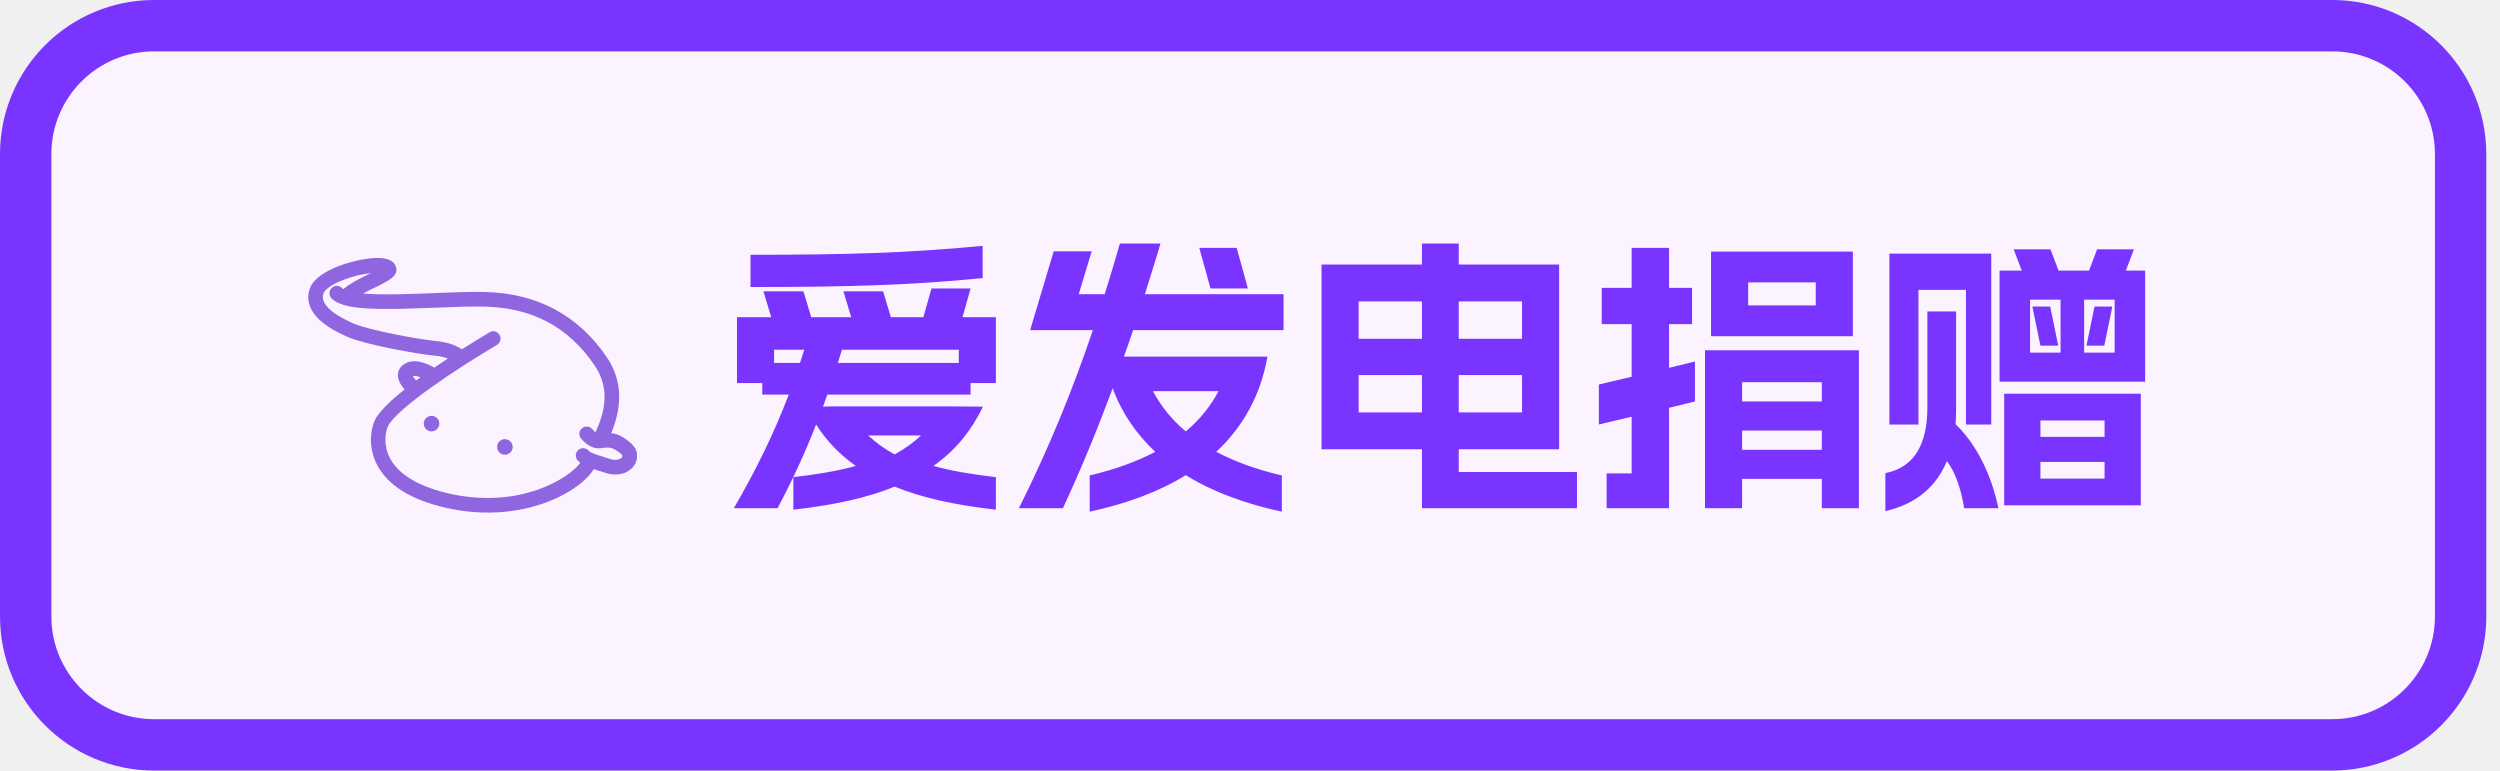
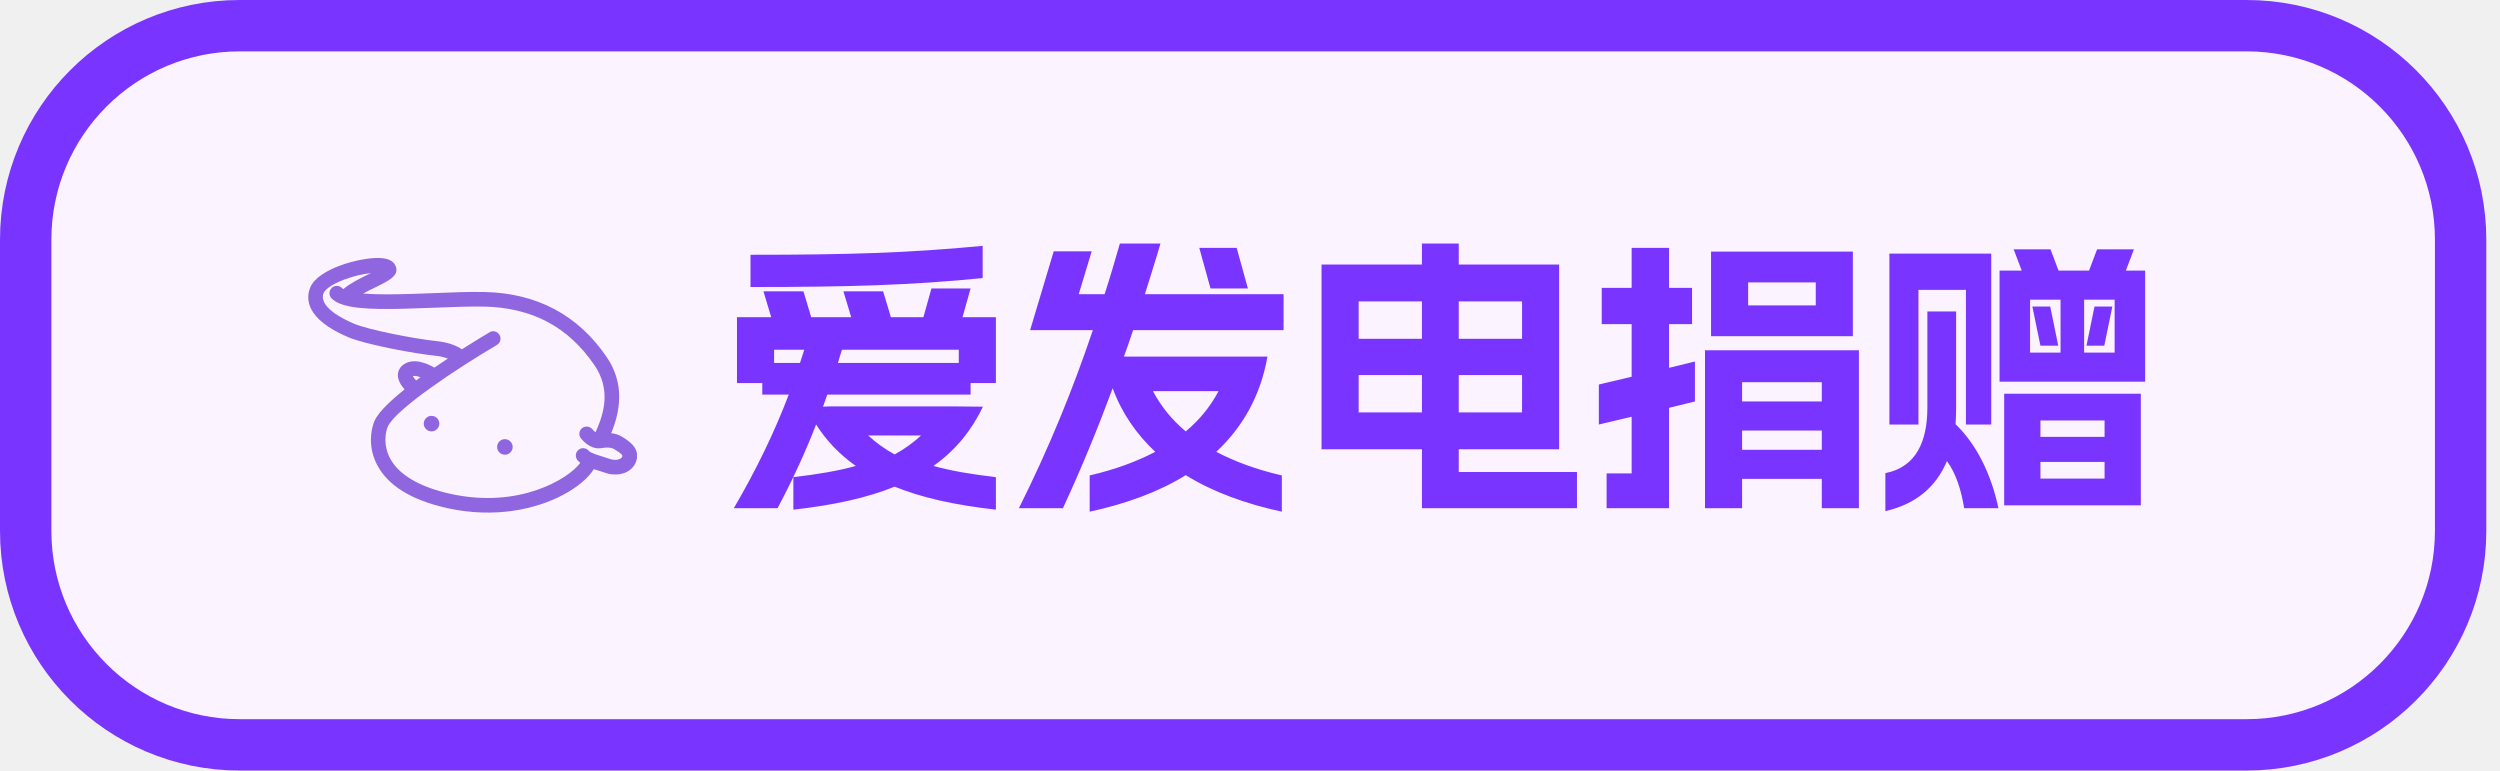
<svg xmlns="http://www.w3.org/2000/svg" width="146" height="45" viewBox="0 0 146 45" fill="none">
-   <rect x="1.5" y="1.5" width="142.2" height="42" rx="7.5" fill="#FBF3FF" />
-   <rect x="1.5" y="1.5" width="142.2" height="42" rx="7.5" stroke="#7935FF" stroke-width="3" />
+   <rect x="1.5" y="1.5" width="142.2" height="42" rx="12.5" fill="#FBF3FF" />
+   <rect x="1.5" y="1.5" width="142.2" height="42" rx="12.5" stroke="#7935FF" stroke-width="3" />
  <g clip-path="url(#clip0_44_43)">
    <path d="M25.202 24.285C24.951 24.285 24.748 24.488 24.748 24.739C24.748 24.99 24.951 25.193 25.202 25.193C25.453 25.193 25.656 24.99 25.656 24.739C25.656 24.488 25.453 24.285 25.202 24.285ZM29.486 25.647C29.235 25.647 29.032 25.849 29.032 26.101C29.032 26.352 29.235 26.555 29.486 26.555C29.737 26.555 29.94 26.352 29.94 26.101C29.94 25.853 29.737 25.65 29.486 25.647Z" fill="#8F66DF" />
    <path d="M36.343 25.515C36.148 25.395 35.923 25.32 35.694 25.298C36.2 24.064 36.523 22.447 35.424 20.841C33.751 18.392 31.346 17.113 28.282 17.053C27.408 17.034 26.38 17.075 25.292 17.12C24.028 17.169 22.344 17.237 21.203 17.143C21.432 17.019 21.676 16.899 21.886 16.798C22.693 16.404 23.323 16.1 23.113 15.56C23 15.245 22.674 15.08 22.134 15.065C21.001 15.039 18.551 15.695 18.113 16.802C17.865 17.424 17.824 18.625 20.333 19.69C21.365 20.129 24.283 20.661 25.408 20.774C25.663 20.797 25.915 20.849 26.155 20.939C25.896 21.108 25.634 21.288 25.367 21.468C24.906 21.205 24.148 20.894 23.585 21.277C23.375 21.412 23.244 21.64 23.236 21.892C23.229 22.199 23.417 22.503 23.627 22.743C22.798 23.407 22.126 24.049 21.886 24.544C21.62 25.151 21.511 26.149 22.01 27.121C22.64 28.355 24.028 29.214 26.144 29.679C28.908 30.283 31.294 29.739 32.873 28.906C33.751 28.441 34.377 27.89 34.678 27.398C34.771 27.428 34.865 27.459 34.963 27.488C35.098 27.53 35.233 27.571 35.36 27.616C35.777 27.762 36.242 27.74 36.598 27.564L36.617 27.552C36.876 27.421 37.075 27.188 37.164 26.911C37.386 26.168 36.737 25.763 36.343 25.515ZM24.553 22.034L24.302 22.218C24.227 22.143 24.159 22.057 24.107 21.963C24.204 21.933 24.373 21.967 24.553 22.034ZM36.343 26.656C36.324 26.712 36.283 26.757 36.208 26.798C36.058 26.873 35.837 26.877 35.638 26.809C35.503 26.761 35.356 26.716 35.21 26.671C34.94 26.588 34.486 26.449 34.4 26.344C34.257 26.157 33.991 26.116 33.8 26.258C33.608 26.401 33.571 26.667 33.713 26.858C33.766 26.922 33.822 26.978 33.89 27.027C33.237 27.931 30.371 29.732 26.316 28.843C24.489 28.441 23.259 27.714 22.76 26.731C22.4 26.022 22.483 25.294 22.655 24.896C23.15 23.865 26.733 21.49 29.021 20.144C29.223 20.024 29.291 19.761 29.171 19.559C29.051 19.356 28.777 19.273 28.586 19.409C28.402 19.517 27.775 19.889 26.973 20.399C26.703 20.215 26.234 19.994 25.483 19.919C24.294 19.799 21.549 19.273 20.66 18.898C20.026 18.628 18.581 17.916 18.9 17.113C18.975 16.925 19.324 16.625 20.078 16.336C20.592 16.141 21.128 16.01 21.672 15.943L21.503 16.025C20.99 16.276 20.431 16.554 20.052 16.884C20.026 16.869 19.999 16.85 19.977 16.828C19.819 16.659 19.553 16.648 19.38 16.809L19.373 16.817C19.2 16.978 19.197 17.248 19.358 17.421C19.512 17.582 19.737 17.702 20.022 17.792C20.033 17.796 20.041 17.799 20.052 17.803C21.05 18.111 22.82 18.073 25.315 17.972C26.391 17.931 27.408 17.889 28.256 17.904C31.069 17.961 33.181 19.078 34.715 21.325C35.657 22.706 35.319 24.064 34.779 25.245C34.711 25.193 34.648 25.133 34.595 25.069C34.445 24.889 34.179 24.859 33.995 25.002C33.811 25.148 33.781 25.418 33.927 25.602C34.014 25.71 34.46 26.224 35.011 26.179H35.041C35.06 26.176 35.075 26.179 35.094 26.176C35.469 26.108 35.709 26.123 35.93 26.266C36.227 26.453 36.369 26.562 36.343 26.656Z" fill="#8F66DF" />
  </g>
  <path d="M58.16 29.764C55.741 29.495 53.809 29.058 52.246 28.42C50.684 29.058 48.752 29.495 46.333 29.764V27.866C47.761 27.698 48.97 27.496 49.978 27.21C49.004 26.522 48.248 25.715 47.66 24.791C47.022 26.438 46.266 28.067 45.409 29.68H42.855C44.149 27.462 45.207 25.295 46.064 23.044H44.518V22.372H43.04V18.525H45.039L44.586 17.013H46.921L47.374 18.525H49.71L49.256 17.013H51.574L52.028 18.525H53.926L54.397 16.845H56.682L56.211 18.525H58.16V22.372H56.682V23.044H48.315L48.063 23.75L48.433 23.733H55.64L57.404 23.75C56.749 25.11 55.842 26.27 54.514 27.21C55.522 27.496 56.732 27.698 58.16 27.866V29.764ZM43.83 16.761V14.879C49.474 14.879 52.986 14.778 57.387 14.358V16.24C53.137 16.66 49.592 16.761 43.83 16.761ZM45.207 21.196H46.719L46.971 20.423H45.207V21.196ZM48.937 21.196H55.993V20.423H49.172C49.088 20.675 49.004 20.944 48.937 21.196ZM50.701 25.43C51.154 25.85 51.658 26.219 52.246 26.538C52.834 26.219 53.338 25.85 53.792 25.43H50.701ZM59.504 29.68C61.285 26.118 62.679 22.674 63.822 19.281H60.159L61.537 14.678H63.754L62.998 17.181H64.51C64.83 16.19 65.115 15.215 65.401 14.224H67.77C67.484 15.215 67.165 16.19 66.862 17.181H74.96V19.281H66.174C66.006 19.802 65.821 20.306 65.636 20.826H74.019C73.616 23.128 72.558 24.959 71.029 26.387C72.121 26.958 73.398 27.429 74.859 27.765V29.882C72.759 29.428 70.844 28.739 69.248 27.748C67.652 28.739 65.737 29.428 63.637 29.882V27.765C65.098 27.429 66.375 26.958 67.467 26.387C66.375 25.362 65.518 24.136 64.981 22.674C64.107 25.026 63.15 27.362 62.074 29.68H59.504ZM67.333 22.842C67.803 23.733 68.442 24.522 69.248 25.194C70.054 24.522 70.693 23.733 71.163 22.842H67.333ZM70.038 14.476H72.222L72.877 16.845H70.693L70.038 14.476ZM91.054 15.45V26.236H85.191V27.563H92.096V29.68H83.041V26.236H77.178V15.45H83.041V14.224H85.191V15.45H91.054ZM79.345 24.086H83.041V21.902H79.345V24.086ZM79.345 19.785H83.041V17.601H79.345V19.785ZM85.191 24.086H88.887V21.902H85.191V24.086ZM85.191 19.785H88.887V17.601H85.191V19.785ZM106.393 22.322H101.739V23.447H106.393V22.322ZM93.373 24.791V22.456L95.288 22.002V18.928H93.541V16.811H95.288V14.476H97.472V16.811H98.816V18.928H97.472V21.482L98.984 21.112V23.447L97.472 23.817V29.68H93.826V27.647H95.288V24.338L93.373 24.791ZM99.572 29.68V20.457H108.56V29.68H106.393V27.966H101.739V29.68H99.572ZM99.925 19.634V14.694H108.207V19.634H99.925ZM101.739 26.27H106.393V25.144H101.739V26.27ZM102.092 17.836H106.04V16.492H102.092V17.836ZM110.341 24.791V14.812H116.288V24.791H114.81V16.929H112.038V24.791H110.341ZM110.106 29.848V27.63C111.937 27.278 112.558 25.715 112.558 23.817V18.189H114.238V23.817C114.238 24.153 114.222 24.472 114.205 24.774C115.414 25.934 116.288 27.681 116.708 29.68H114.709C114.524 28.588 114.238 27.664 113.701 26.925C113.062 28.454 111.87 29.445 110.106 29.848ZM116.775 22.288V15.803H118.069L117.598 14.56H119.749L120.219 15.803H122L122.47 14.56H124.621L124.15 15.803H125.276V22.288H116.775ZM117.044 29.512V22.994H125.024V29.512H117.044ZM118.556 20.591H120.337V17.5H118.556V20.591ZM118.69 17.903H119.732L120.202 20.188H119.161L118.69 17.903ZM119.161 27.95H122.907V26.975H119.161V27.95ZM119.161 25.514H122.907V24.556H119.161V25.514ZM121.714 20.591H123.495V17.5H121.714V20.591ZM121.849 20.188L122.319 17.903H123.361L122.89 20.188H121.849Z" fill="#7935FF" />
  <defs>
    <clipPath id="clip0_44_43">
      <rect width="19.2" height="19.2" fill="white" transform="translate(18 12.9)" />
    </clipPath>
  </defs>
</svg>
